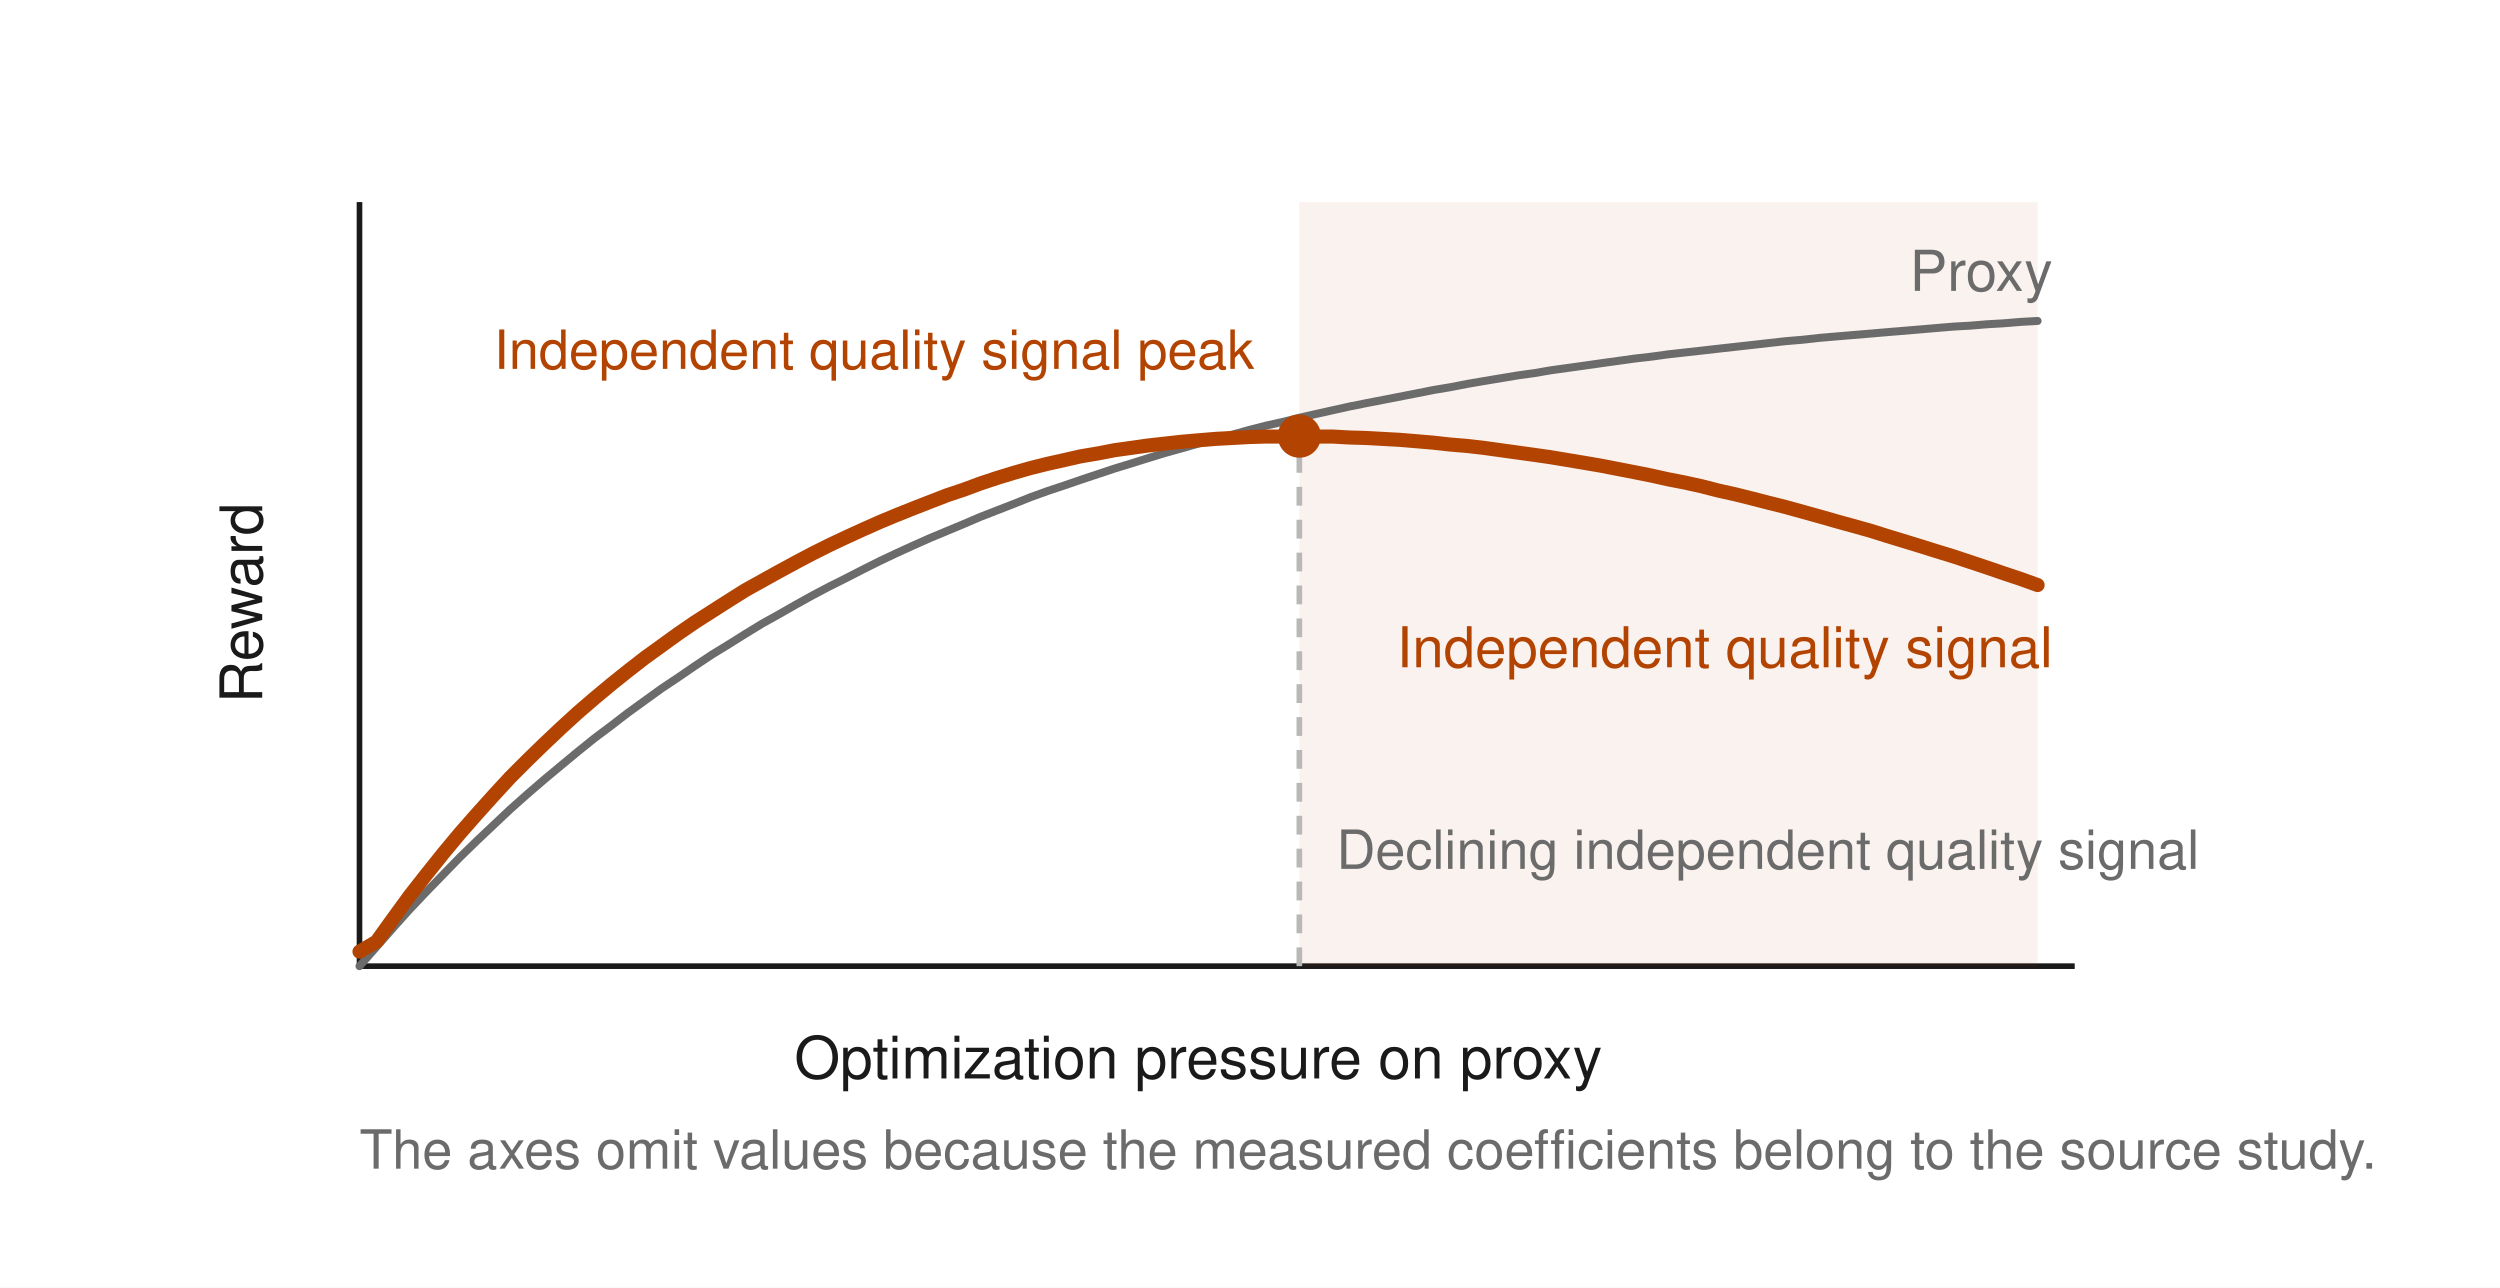
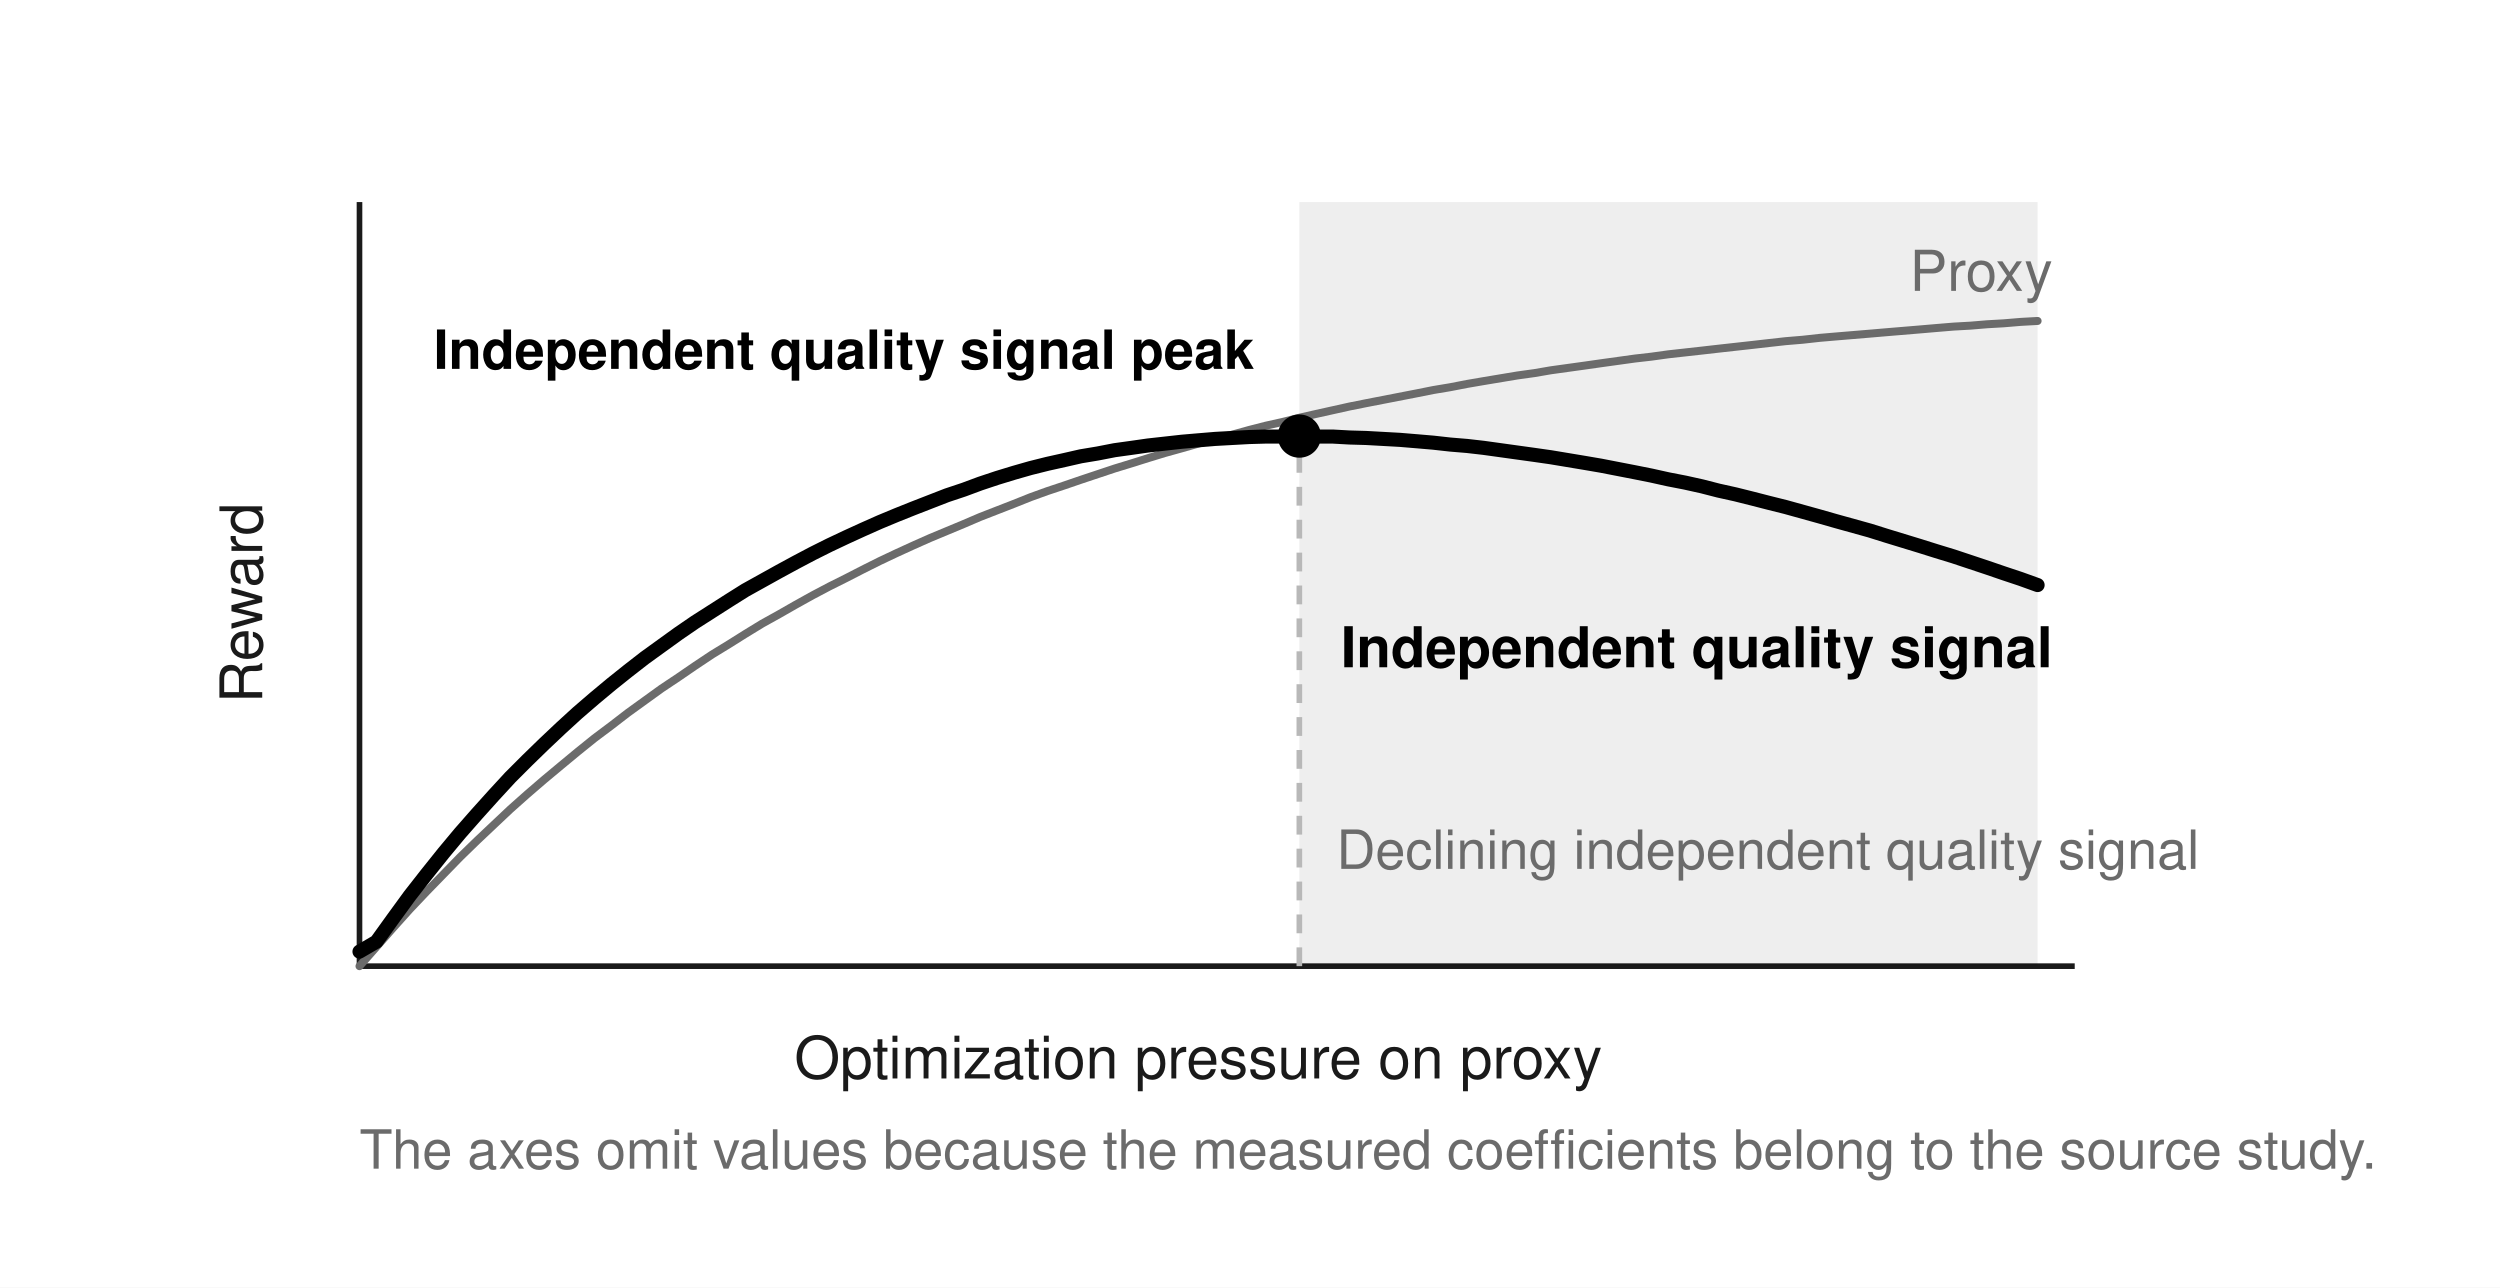
<svg xmlns="http://www.w3.org/2000/svg" viewBox="0 0 532 274" width="532" height="274" role="img" aria-labelledby="figtitle-ch06-proxy-divergence" class="bookfig">
-   <style>.bookfig .f-bg{fill:#ffffff}.bookfig .s-bg{stroke:#ffffff}.bookfig .f-ink{fill:#1a1a1a}.bookfig .s-ink{stroke:#1a1a1a}.bookfig .f-mid{fill:#6b6b6b}.bookfig .s-mid{stroke:#6b6b6b}.bookfig .f-faint{fill:#b8b8b8}.bookfig .s-faint{stroke:#b8b8b8}.bookfig .f-wash{fill:#e2e2e2}.bookfig .s-wash{stroke:#e2e2e2}.bookfig .f-accent{fill:#b34300}.bookfig .s-accent{stroke:#b34300}.bookfig .f-onacc{fill:#ffffff}.bookfig .s-onacc{stroke:#ffffff}@media (prefers-color-scheme:dark){.bookfig .f-bg{fill:#232019}.bookfig .s-bg{stroke:#232019}.bookfig .f-ink{fill:#ede5d6}.bookfig .s-ink{stroke:#ede5d6}.bookfig .f-mid{fill:#9a8f7c}.bookfig .s-mid{stroke:#9a8f7c}.bookfig .f-faint{fill:#5c5346}.bookfig .s-faint{stroke:#5c5346}.bookfig .f-wash{fill:#3d382f}.bookfig .s-wash{stroke:#3d382f}.bookfig .f-accent{fill:#df9d5e}.bookfig .s-accent{stroke:#df9d5e}.bookfig .f-onacc{fill:#232019}.bookfig .s-onacc{stroke:#232019}}:where([data-theme="dark"]) .bookfig .f-bg{fill:#232019}:where([data-theme="dark"]) .bookfig .s-bg{stroke:#232019}:where([data-theme="dark"]) .bookfig .f-ink{fill:#ede5d6}:where([data-theme="dark"]) .bookfig .s-ink{stroke:#ede5d6}:where([data-theme="dark"]) .bookfig .f-mid{fill:#9a8f7c}:where([data-theme="dark"]) .bookfig .s-mid{stroke:#9a8f7c}:where([data-theme="dark"]) .bookfig .f-faint{fill:#5c5346}:where([data-theme="dark"]) .bookfig .s-faint{stroke:#5c5346}:where([data-theme="dark"]) .bookfig .f-wash{fill:#3d382f}:where([data-theme="dark"]) .bookfig .s-wash{stroke:#3d382f}:where([data-theme="dark"]) .bookfig .f-accent{fill:#df9d5e}:where([data-theme="dark"]) .bookfig .s-accent{stroke:#df9d5e}:where([data-theme="dark"]) .bookfig .f-onacc{fill:#232019}:where([data-theme="dark"]) .bookfig .s-onacc{stroke:#232019}:where([data-theme="light"]) .bookfig .f-bg{fill:#ffffff}:where([data-theme="light"]) .bookfig .s-bg{stroke:#ffffff}:where([data-theme="light"]) .bookfig .f-ink{fill:#1a1a1a}:where([data-theme="light"]) .bookfig .s-ink{stroke:#1a1a1a}:where([data-theme="light"]) .bookfig .f-mid{fill:#6b6b6b}:where([data-theme="light"]) .bookfig .s-mid{stroke:#6b6b6b}:where([data-theme="light"]) .bookfig .f-faint{fill:#b8b8b8}:where([data-theme="light"]) .bookfig .s-faint{stroke:#b8b8b8}:where([data-theme="light"]) .bookfig .f-wash{fill:#e2e2e2}:where([data-theme="light"]) .bookfig .s-wash{stroke:#e2e2e2}:where([data-theme="light"]) .bookfig .f-accent{fill:#b34300}:where([data-theme="light"]) .bookfig .s-accent{stroke:#b34300}:where([data-theme="light"]) .bookfig .f-onacc{fill:#ffffff}:where([data-theme="light"]) .bookfig .s-onacc{stroke:#ffffff}</style>
+   <style>.bookfig .f-bg{fill:#ffffff}.bookfig .s-bg{stroke:#ffffff}.bookfig .f-ink{fill:#1a1a1a}.bookfig .s-ink{stroke:#1a1a1a}.bookfig .f-mid{fill:#6b6b6b}.bookfig .s-mid{stroke:#6b6b6b}.bookfig .f-faint{fill:#b8b8b8}.bookfig .s-faint{stroke:#b8b8b8}.bookfig .f-wash{fill:#e2e2e2}.bookfig .s-wash{stroke:#e2e2e2}.bookfig .f-accent{fill:#000000}.bookfig .s-accent{stroke:#000000}.bookfig .f-onacc{fill:#ffffff}.bookfig .s-onacc{stroke:#ffffff}@media (prefers-color-scheme:dark){.bookfig .f-bg{fill:#232019}.bookfig .s-bg{stroke:#232019}.bookfig .f-ink{fill:#ede5d6}.bookfig .s-ink{stroke:#ede5d6}.bookfig .f-mid{fill:#9a8f7c}.bookfig .s-mid{stroke:#9a8f7c}.bookfig .f-faint{fill:#5c5346}.bookfig .s-faint{stroke:#5c5346}.bookfig .f-wash{fill:#3d382f}.bookfig .s-wash{stroke:#3d382f}.bookfig .f-accent{fill:#ffffff}.bookfig .s-accent{stroke:#ffffff}.bookfig .f-onacc{fill:#232019}.bookfig .s-onacc{stroke:#232019}}:where([data-theme="dark"]) .bookfig .f-bg{fill:#232019}:where([data-theme="dark"]) .bookfig .s-bg{stroke:#232019}:where([data-theme="dark"]) .bookfig .f-ink{fill:#ede5d6}:where([data-theme="dark"]) .bookfig .s-ink{stroke:#ede5d6}:where([data-theme="dark"]) .bookfig .f-mid{fill:#9a8f7c}:where([data-theme="dark"]) .bookfig .s-mid{stroke:#9a8f7c}:where([data-theme="dark"]) .bookfig .f-faint{fill:#5c5346}:where([data-theme="dark"]) .bookfig .s-faint{stroke:#5c5346}:where([data-theme="dark"]) .bookfig .f-wash{fill:#3d382f}:where([data-theme="dark"]) .bookfig .s-wash{stroke:#3d382f}:where([data-theme="dark"]) .bookfig .f-accent{fill:#ffffff}:where([data-theme="dark"]) .bookfig .s-accent{stroke:#ffffff}:where([data-theme="dark"]) .bookfig .f-onacc{fill:#232019}:where([data-theme="dark"]) .bookfig .s-onacc{stroke:#232019}:where([data-theme="light"]) .bookfig .f-bg{fill:#ffffff}:where([data-theme="light"]) .bookfig .s-bg{stroke:#ffffff}:where([data-theme="light"]) .bookfig .f-ink{fill:#1a1a1a}:where([data-theme="light"]) .bookfig .s-ink{stroke:#1a1a1a}:where([data-theme="light"]) .bookfig .f-mid{fill:#6b6b6b}:where([data-theme="light"]) .bookfig .s-mid{stroke:#6b6b6b}:where([data-theme="light"]) .bookfig .f-faint{fill:#b8b8b8}:where([data-theme="light"]) .bookfig .s-faint{stroke:#b8b8b8}:where([data-theme="light"]) .bookfig .f-wash{fill:#e2e2e2}:where([data-theme="light"]) .bookfig .s-wash{stroke:#e2e2e2}:where([data-theme="light"]) .bookfig .f-accent{fill:#000000}:where([data-theme="light"]) .bookfig .s-accent{stroke:#000000}:where([data-theme="light"]) .bookfig .f-onacc{fill:#ffffff}:where([data-theme="light"]) .bookfig .s-onacc{stroke:#ffffff}</style>
  <rect class="f-bg" width="532" height="274" fill="#ffffff" />
  <line class="s-ink" x1="76.5" y1="205.6" x2="441.5" y2="205.6" stroke="#1a1a1a" stroke-width="1.2" />
  <line class="s-ink" x1="76.5" y1="205.6" x2="76.5" y2="43.0" stroke="#1a1a1a" stroke-width="1.2" />
  <text class="f-ink" x="255.0" y="229.5" font-family="Helvetica, Arial, sans-serif" font-size="12.5" fill="#1a1a1a" text-anchor="middle">Optimization pressure on proxy</text>
  <text class="f-ink" x="55.8" y="128.3" font-family="Helvetica, Arial, sans-serif" font-size="12.5" fill="#1a1a1a" text-anchor="middle" transform="rotate(-90 55.8 128.3)">Reward</text>
-   <rect class="f-accent" x="276.5" y="43.0" width="157.1" height="162.6" fill="#b34300" fill-opacity="0.07" />
+   <rect class="f-accent" x="276.5" y="43.0" width="157.1" height="162.6" fill="#000000" fill-opacity="0.07" />
  <polyline class="s-mid" points="76.5,205.6 80.1,201.5 83.7,197.4 87.2,193.5 90.8,189.7 94.4,186.0 97.9,182.4 101.5,178.9 105.1,175.5 108.6,172.2 112.2,169.0 115.8,165.9 119.4,162.9 122.9,160.0 126.5,157.1 130.1,154.4 133.6,151.7 137.2,149.1 140.8,146.5 144.4,144.1 147.9,141.7 151.5,139.3 155.1,137.1 158.6,134.9 162.2,132.7 165.8,130.7 169.3,128.7 172.9,126.7 176.5,124.8 180.1,123.0 183.6,121.2 187.2,119.4 190.8,117.7 194.3,116.1 197.9,114.5 201.5,113.0 205.1,111.5 208.6,110.0 212.2,108.6 215.8,107.2 219.3,105.8 222.9,104.5 226.5,103.3 230.0,102.1 233.6,100.9 237.2,99.7 240.8,98.6 244.3,97.5 247.9,96.4 251.5,95.4 255.0,94.4 258.6,93.4 262.2,92.5 265.8,91.5 269.3,90.6 272.9,89.8 276.5,88.9 280.0,88.1 283.6,87.3 287.2,86.5 290.7,85.8 294.3,85.1 297.9,84.4 301.5,83.7 305.0,83.0 308.6,82.4 312.2,81.7 315.7,81.1 319.3,80.5 322.9,79.9 326.5,79.4 330.0,78.8 333.6,78.3 337.2,77.8 340.7,77.3 344.3,76.8 347.9,76.3 351.4,75.9 355.0,75.4 358.6,75.0 362.2,74.6 365.7,74.2 369.3,73.8 372.9,73.4 376.4,73.0 380.0,72.6 383.6,72.3 387.2,71.9 390.7,71.6 394.3,71.3 397.9,71.0 401.4,70.7 405.0,70.4 408.6,70.1 412.1,69.8 415.7,69.5 419.3,69.3 422.9,69.0 426.4,68.8 430.0,68.5 433.6,68.3" fill="none" stroke="#6b6b6b" stroke-width="1.7" stroke-linejoin="round" stroke-linecap="round" />
-   <polyline class="s-accent" points="76.5,202.5 80.1,200.4 83.7,195.4 87.2,190.6 90.8,186.0 94.4,181.5 97.9,177.3 101.5,173.2 105.1,169.2 108.6,165.4 112.2,161.8 115.8,158.3 119.4,154.9 122.9,151.7 126.5,148.6 130.1,145.6 133.6,142.8 137.2,140.0 140.8,137.4 144.4,134.8 147.9,132.4 151.5,130.1 155.1,127.8 158.6,125.6 162.2,123.6 165.8,121.6 169.3,119.7 172.9,117.8 176.5,116.0 180.1,114.3 183.6,112.7 187.2,111.1 190.8,109.6 194.3,108.2 197.9,106.8 201.5,105.4 205.1,104.2 208.6,102.9 212.2,101.7 215.8,100.6 219.3,99.6 222.9,98.7 226.5,97.9 230.0,97.1 233.6,96.5 237.2,95.8 240.8,95.3 244.3,94.8 247.9,94.4 251.5,94.0 255.0,93.7 258.6,93.4 262.2,93.2 265.8,93.0 269.3,92.9 272.9,92.9 276.5,92.8 280.0,92.9 283.6,92.9 287.2,93.1 290.7,93.2 294.3,93.4 297.9,93.6 301.5,93.9 305.0,94.2 308.6,94.6 312.2,94.9 315.7,95.3 319.3,95.8 322.9,96.3 326.5,96.8 330.0,97.3 333.6,97.9 337.2,98.5 340.7,99.1 344.3,99.8 347.9,100.5 351.4,101.2 355.0,102.0 358.6,102.7 362.2,103.5 365.7,104.4 369.3,105.2 372.9,106.1 376.4,107.0 380.0,107.9 383.6,108.9 387.2,109.9 390.7,110.9 394.3,111.9 397.9,112.9 401.4,114.0 405.0,115.1 408.6,116.2 412.1,117.3 415.7,118.4 419.3,119.6 422.9,120.8 426.4,122.0 430.0,123.2 433.6,124.5" fill="none" stroke="#b34300" stroke-width="3.0" stroke-linejoin="round" stroke-linecap="round" />
+   <polyline class="s-accent" points="76.5,202.5 80.1,200.4 83.7,195.4 87.2,190.6 90.8,186.0 94.4,181.5 97.9,177.3 101.5,173.2 105.1,169.2 108.6,165.4 112.2,161.8 115.8,158.3 119.4,154.9 122.9,151.7 126.5,148.6 130.1,145.6 133.6,142.8 137.2,140.0 140.8,137.4 144.4,134.8 147.9,132.4 151.5,130.1 155.1,127.8 158.6,125.6 162.2,123.6 165.8,121.6 169.3,119.7 172.9,117.8 176.5,116.0 180.1,114.3 183.6,112.7 187.2,111.1 190.8,109.6 194.3,108.2 197.9,106.8 201.5,105.4 205.1,104.2 208.6,102.9 212.2,101.7 215.8,100.6 219.3,99.6 222.9,98.7 226.5,97.9 230.0,97.1 233.6,96.5 237.2,95.8 240.8,95.3 244.3,94.8 247.9,94.4 251.5,94.0 255.0,93.7 258.6,93.4 262.2,93.2 265.8,93.0 269.3,92.9 272.9,92.9 276.5,92.8 280.0,92.9 283.6,92.9 287.2,93.1 290.7,93.2 294.3,93.4 297.9,93.6 301.5,93.9 305.0,94.2 308.6,94.6 312.2,94.9 315.7,95.3 319.3,95.8 322.9,96.3 326.5,96.8 330.0,97.3 333.6,97.9 337.2,98.5 340.7,99.1 344.3,99.8 347.9,100.5 351.4,101.2 355.0,102.0 358.6,102.7 362.2,103.5 365.7,104.4 369.3,105.2 372.9,106.1 376.4,107.0 380.0,107.9 383.6,108.9 387.2,109.9 390.7,110.9 394.3,111.9 397.9,112.9 401.4,114.0 405.0,115.1 408.6,116.2 412.1,117.3 415.7,118.4 419.3,119.6 422.9,120.8 426.4,122.0 430.0,123.2 433.6,124.5" fill="none" stroke="#000000" stroke-width="3.0" stroke-linejoin="round" stroke-linecap="round" />
  <line class="s-faint" x1="276.5" y1="205.6" x2="276.5" y2="92.8" stroke="#b8b8b8" stroke-width="1.2" stroke-dasharray="4 3" />
-   <circle class="f-accent" cx="276.5" cy="92.8" r="4.6" fill="#b34300" />
-   <text class="f-accent" x="266.9" y="78.5" font-family="Helvetica, Arial, sans-serif" font-size="11.5" fill="#b34300" text-anchor="end">Independent quality signal peak</text>
+   <circle class="f-accent" cx="276.5" cy="92.8" r="4.6" fill="#000000" />
+   <text class="f-accent" font-weight="bold" x="266.9" y="78.5" font-family="Helvetica, Arial, sans-serif" font-size="11.5" fill="#000000" text-anchor="end">Independent quality signal peak</text>
  <text class="f-mid" x="436.8" y="61.9" font-family="Helvetica, Arial, sans-serif" font-size="12" fill="#6b6b6b" text-anchor="end">Proxy</text>
-   <text class="f-accent" x="436.8" y="142.0" font-family="Helvetica, Arial, sans-serif" font-size="12" fill="#b34300" text-anchor="end">Independent quality signal</text>
+   <text class="f-accent" font-weight="bold" x="436.8" y="142.0" font-family="Helvetica, Arial, sans-serif" font-size="12" fill="#000000" text-anchor="end">Independent quality signal</text>
  <text class="f-mid" x="284.4" y="184.9" font-family="Helvetica, Arial, sans-serif" font-size="11.5" fill="#6b6b6b" text-anchor="start">Declining independent quality signal</text>
  <text class="f-mid" x="76.5" y="248.7" font-family="Helvetica, Arial, sans-serif" font-size="11.5" fill="#6b6b6b" text-anchor="start">The axes omit values because the measured coefficients belong to the source study.</text>
</svg>
